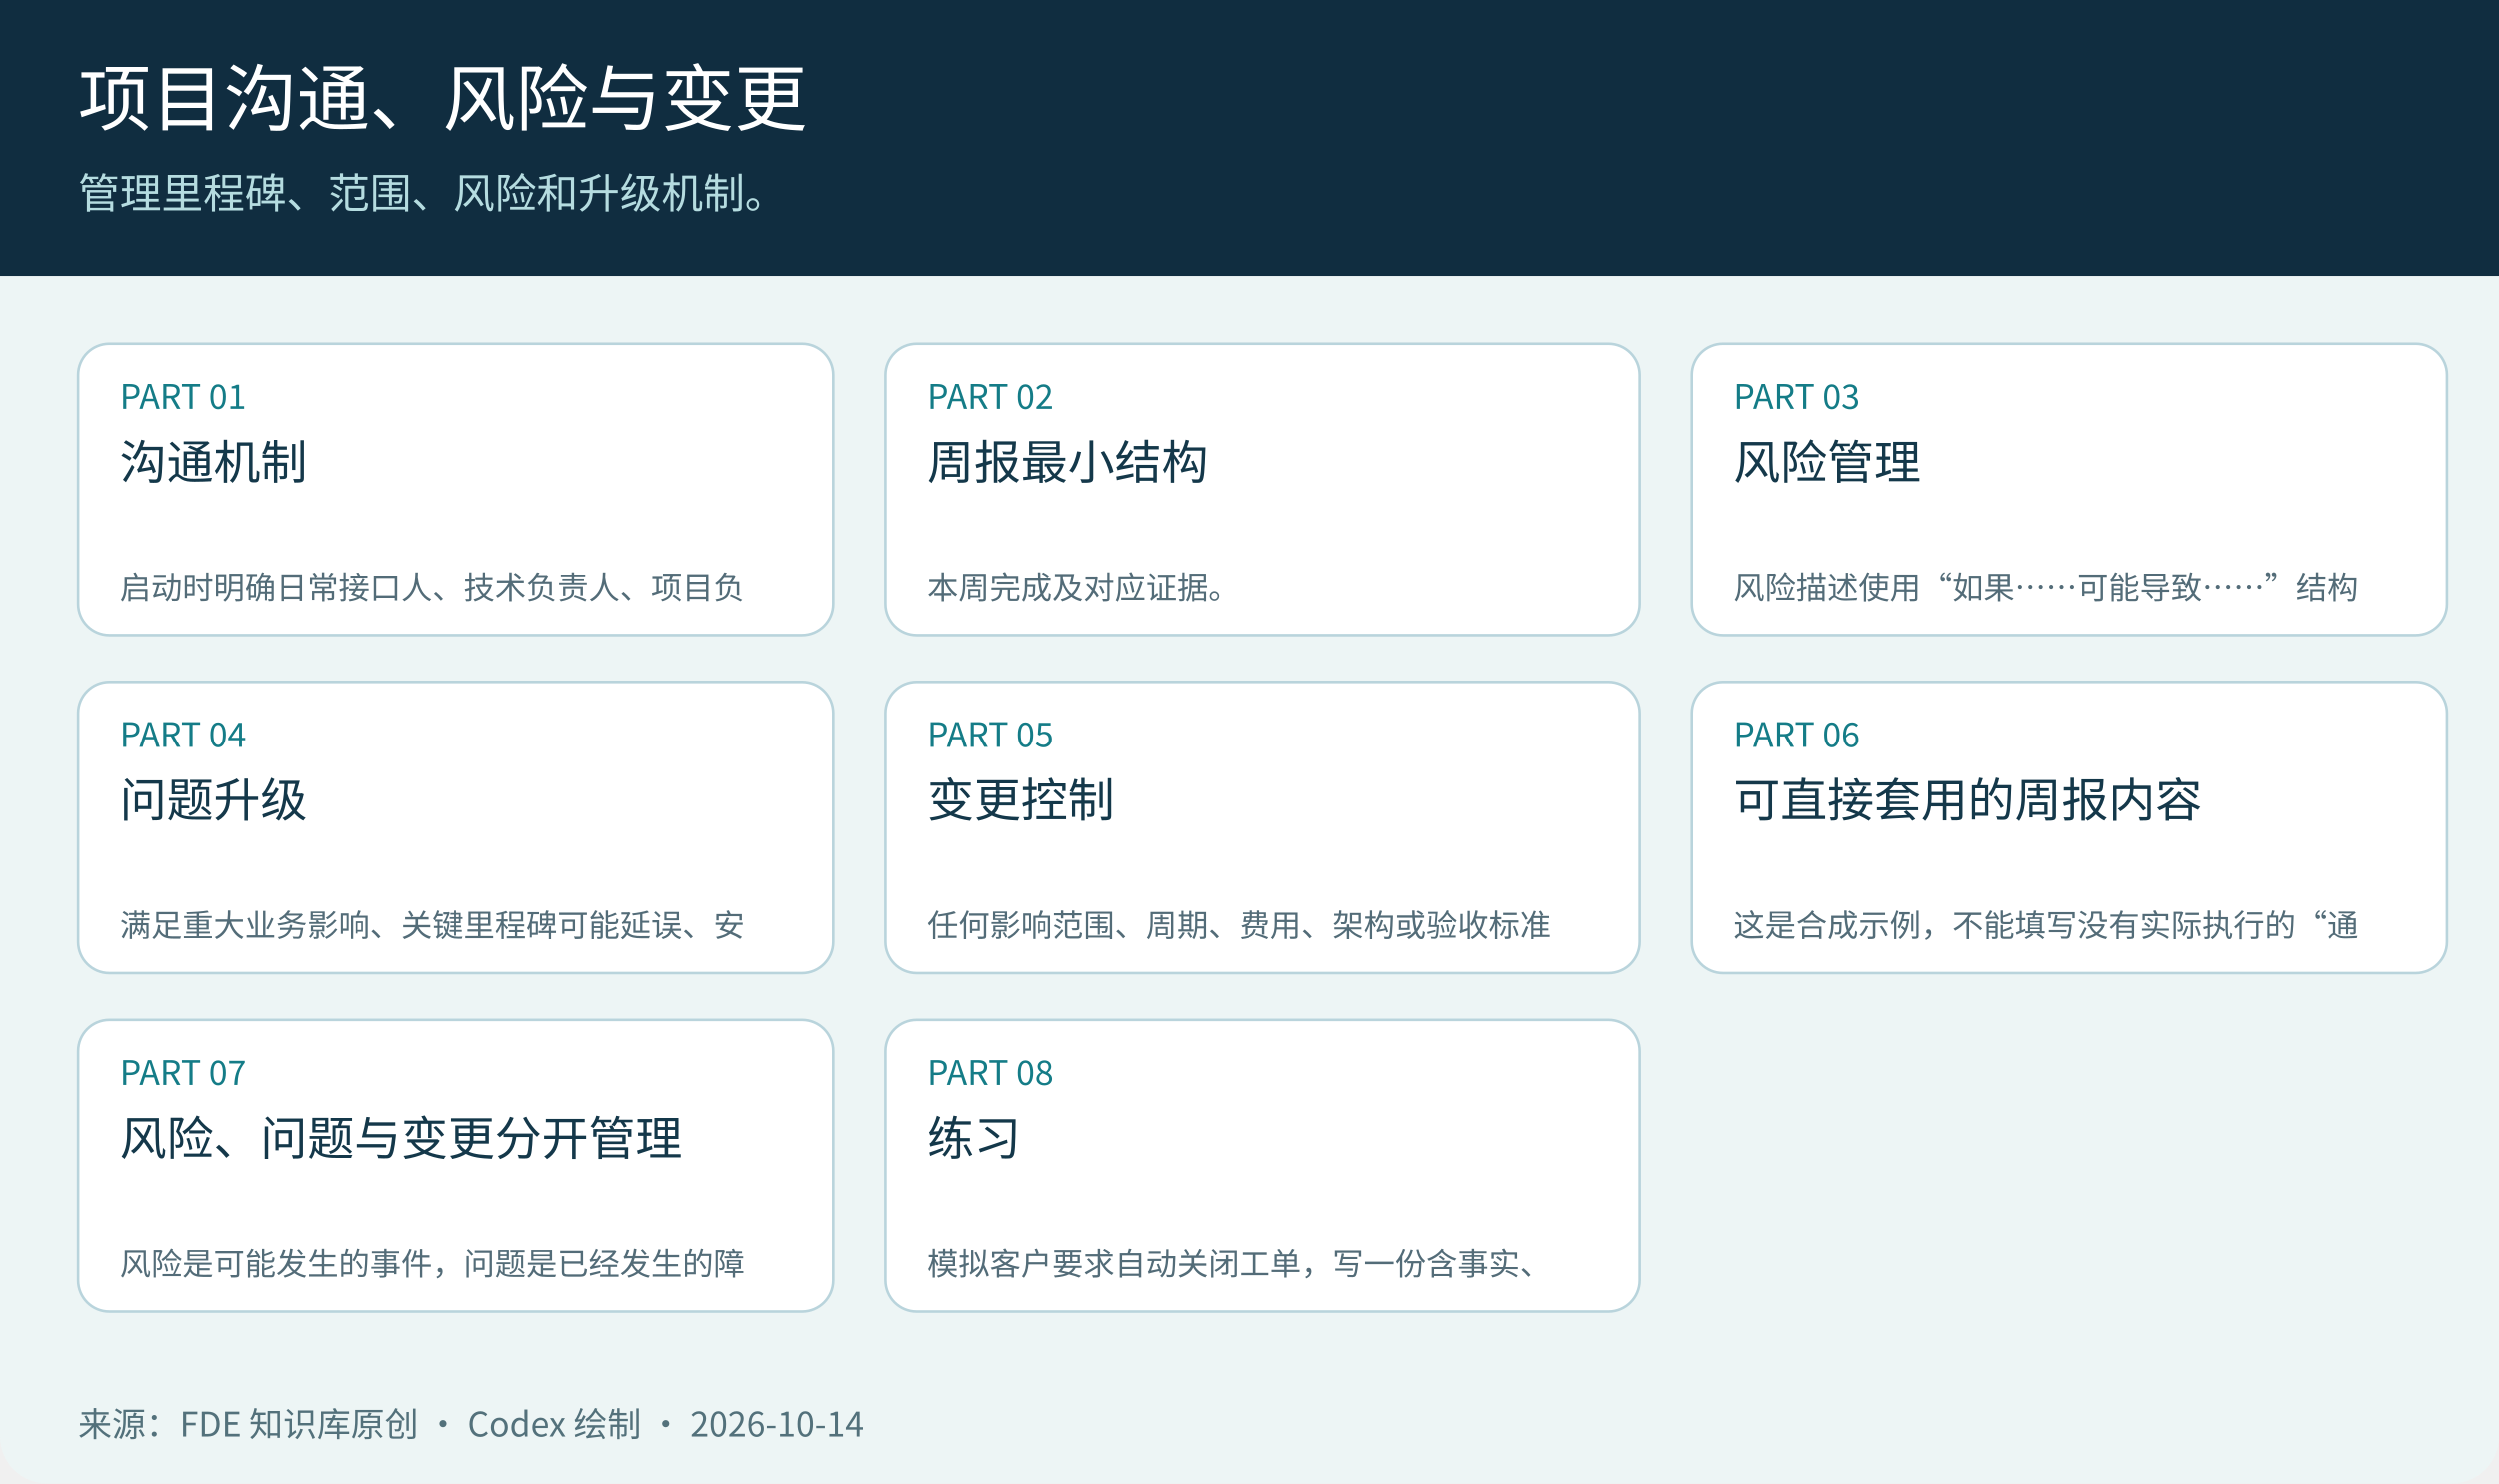
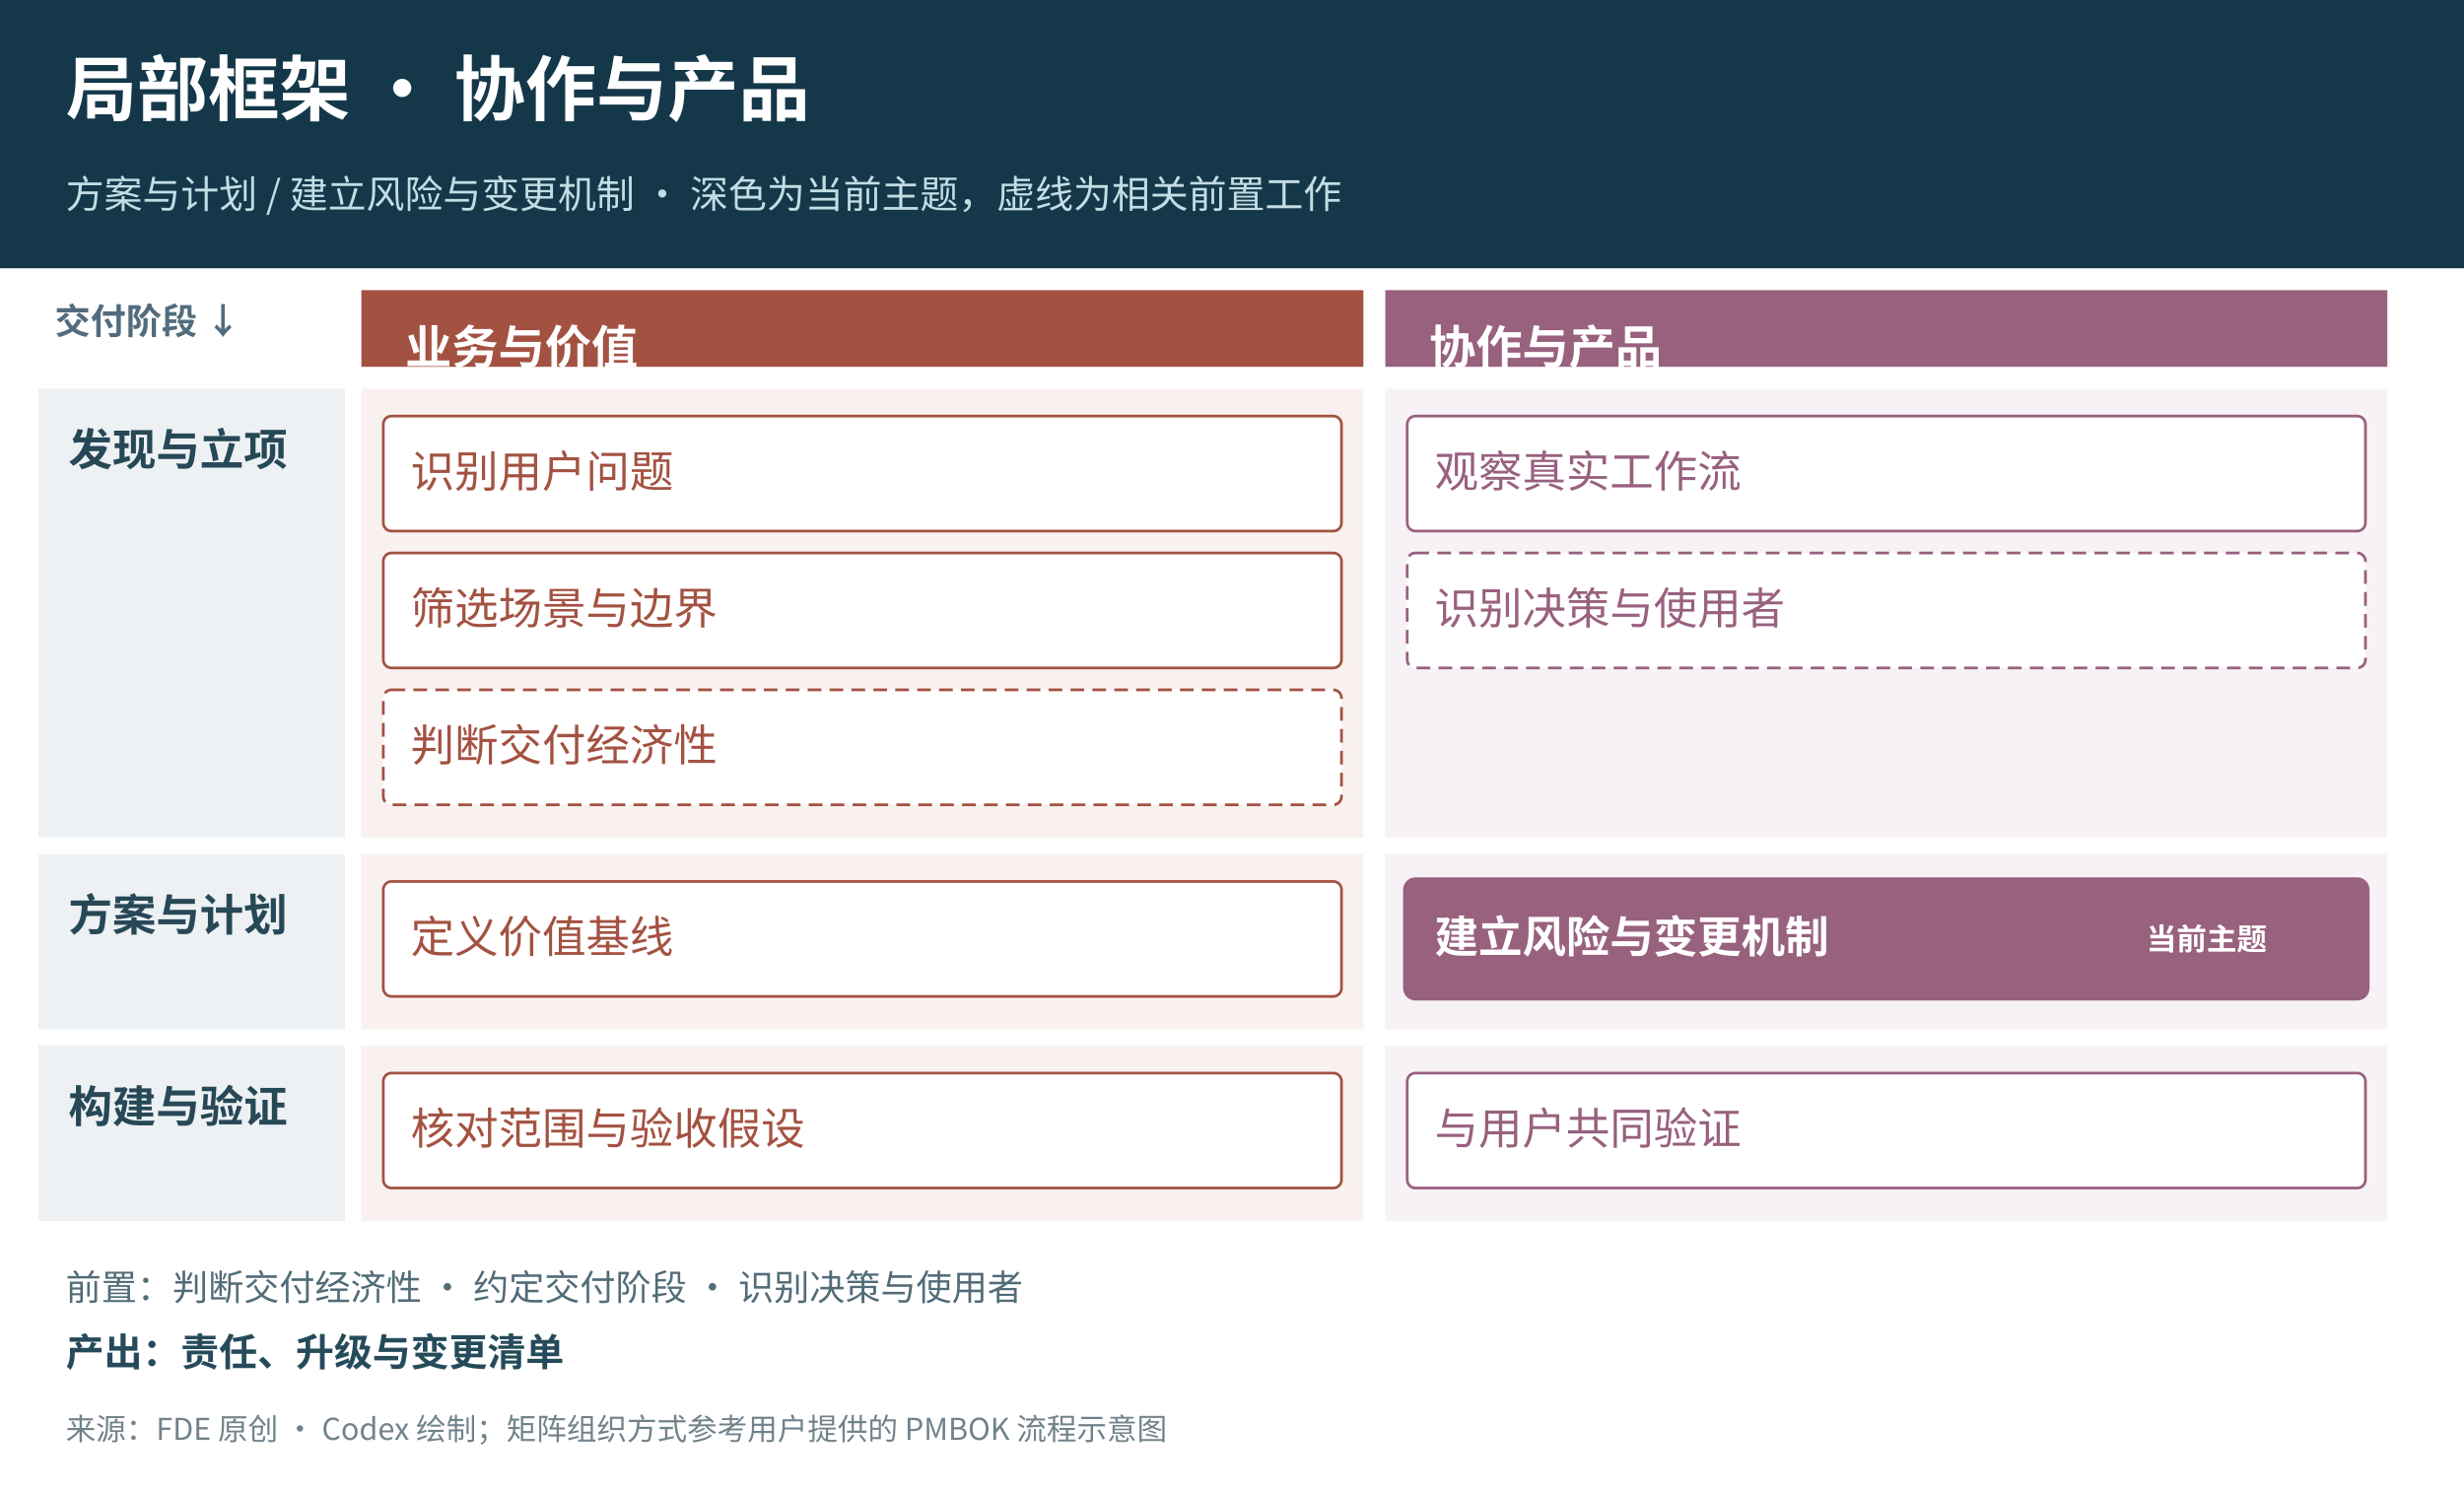
- <svg xmlns="http://www.w3.org/2000/svg" viewBox="0 0 960 570" role="img" aria-labelledby="title desc">
-   <rect width="960" height="570" rx="18" fill="#edf5f5" />
-   <path d="M0 0 H960 V106 H0" fill="#102d40" />
+ <svg xmlns="http://www.w3.org/2000/svg" viewBox="0 0 900 545" role="img" aria-labelledby="title desc">
+   <rect width="900" height="545" fill="#fff" />
  <g font-family="PingFang SC,Microsoft YaHei,Noto Sans CJK SC,sans-serif">
-     <text x="30" y="48" font-size="28" fill="#fff">项目沟通、风险与变更</text>
-     <text x="30" y="80" font-size="16" fill="#b5dce0">管理里程碑、范围、风险和升级机制。</text>
-     <a href="/docs/project-communication-risk/#%E6%B2%9F%E9%80%9A%E6%9C%BA%E5%88%B6">
-       <g>
-         <rect x="30" y="132" width="290" height="112" rx="12" fill="#fff" stroke="#b9d4dc" />
-         <text x="46" y="157" font-size="13" fill="#147c87">PART 01</text>
-         <text x="46" y="184" font-size="18" fill="#14384a">沟通机制</text>
-         <text x="46" y="206" font-size="18" fill="#14384a" />
-         <text x="46" y="230" font-size="12" fill="#536c78">启动时明确日常接口人、技术负责人、项目负</text>
+     <rect width="900" height="98" fill="#143849" />
+     <text x="24" y="42" font-size="26" fill="#fff" font-weight="700">局部框架 · 协作与产品</text>
+     <text x="24" y="76" font-size="14" fill="#c2dde4" font-weight="400">方案与计划 / 建立风险与变更机制 · 深色为当前主题，虚线为相关前置工作</text>
+     <text x="20" y="122" font-size="13" fill="#526c7d" font-weight="600">交付阶段 ↓</text>
+     <rect x="132" y="106" width="366" height="28" fill="#a35242" />
+     <text x="148" y="133" font-size="17" fill="white" font-weight="650">业务与价值</text>
+     <rect x="506" y="106" width="366" height="28" fill="#98617e" />
+     <text x="522" y="133" font-size="17" fill="white" font-weight="650">协作与产品</text>
+     <rect x="14" y="142" width="112" height="164" fill="#edf1f4" />
+     <text x="25" y="170" font-size="16" fill="#274856" font-weight="650">发现与立项</text>
+     <rect x="132" y="142" width="366" height="164" fill="#f8f1f0" />
+     <a href="/docs/business-discovery/#context-problem" aria-label="识别用户问题">
+       <g data-process="problem" data-current="false">
+         <rect x="140" y="152" width="350" height="42" rx="3" fill="#fff" stroke="#a35242" stroke-width="1" />
+         <text x="150" y="178" font-size="16" fill="#a35242" font-weight="500">识别用户问题</text>
      </g>
    </a>
-     <a href="/docs/project-communication-risk/#%E5%91%A8%E6%8A%A5%E6%9C%80%E5%B0%8F%E7%BB%93%E6%9E%84">
-       <g>
-         <rect x="340" y="132" width="290" height="112" rx="12" fill="#fff" stroke="#b9d4dc" />
-         <text x="356" y="157" font-size="13" fill="#147c87">PART 02</text>
-         <text x="356" y="184" font-size="18" fill="#14384a">周报最小结构</text>
-         <text x="356" y="206" font-size="18" fill="#14384a" />
-         <text x="356" y="230" font-size="12" fill="#536c78">本周完成及对应证据。</text>
+     <a href="/docs/use-case-prioritization/#context-scope" aria-label="筛选场景与边界">
+       <g data-process="scope" data-current="false">
+         <rect x="140" y="202" width="350" height="42" rx="3" fill="#fff" stroke="#a35242" stroke-width="1" />
+         <text x="150" y="228" font-size="16" fill="#a35242" font-weight="500">筛选场景与边界</text>
      </g>
    </a>
-     <a href="/docs/project-communication-risk/#%E9%A3%8E%E9%99%A9%E7%AE%A1%E7%90%86">
-       <g>
-         <rect x="650" y="132" width="290" height="112" rx="12" fill="#fff" stroke="#b9d4dc" />
-         <text x="666" y="157" font-size="13" fill="#147c87">PART 03</text>
-         <text x="666" y="184" font-size="18" fill="#14384a">风险管理</text>
-         <text x="666" y="206" font-size="18" fill="#14384a" />
-         <text x="666" y="230" font-size="12" fill="#536c78">风险描述使用“如果……可能导致……”结构</text>
+     <a href="/docs/commercial-scoping/#context-economics" aria-label="判断交付经济性">
+       <g data-process="economics" data-current="false">
+         <rect x="140" y="252" width="350" height="42" rx="3" fill="#fff" stroke="#a35242" stroke-width="1" stroke-dasharray="5 3" />
+         <text x="150" y="278" font-size="16" fill="#a35242" font-weight="500">判断交付经济性</text>
      </g>
    </a>
-     <a href="/docs/project-communication-risk/#%E9%97%AE%E9%A2%98%E5%8D%87%E7%BA%A7">
-       <g>
-         <rect x="30" y="262" width="290" height="112" rx="12" fill="#fff" stroke="#b9d4dc" />
-         <text x="46" y="287" font-size="13" fill="#147c87">PART 04</text>
-         <text x="46" y="314" font-size="18" fill="#14384a">问题升级</text>
-         <text x="46" y="336" font-size="18" fill="#14384a" />
-         <text x="46" y="360" font-size="12" fill="#536c78">满足重大业务影响、关键里程碑可能延误、安</text>
+     <rect x="506" y="142" width="366" height="164" fill="#f7f2f5" />
+     <a href="/docs/workflow-mapping/#context-workflow" aria-label="观察真实工作流">
+       <g data-process="workflow" data-current="false">
+         <rect x="514" y="152" width="350" height="42" rx="3" fill="#fff" stroke="#98617e" stroke-width="1" />
+         <text x="524" y="178" font-size="16" fill="#98617e" font-weight="500">观察真实工作流</text>
      </g>
    </a>
-     <a href="/docs/project-communication-risk/#%E5%8F%98%E6%9B%B4%E6%8E%A7%E5%88%B6">
-       <g>
-         <rect x="340" y="262" width="290" height="112" rx="12" fill="#fff" stroke="#b9d4dc" />
-         <text x="356" y="287" font-size="13" fill="#147c87">PART 05</text>
-         <text x="356" y="314" font-size="18" fill="#14384a">变更控制</text>
-         <text x="356" y="336" font-size="18" fill="#14384a" />
-         <text x="356" y="360" font-size="12" fill="#536c78">任何影响范围、周期、费用、架构或验收标准</text>
+     <a href="/docs/stakeholder-adoption/#context-stakeholders" aria-label="识别决策与使用者">
+       <g data-process="stakeholders" data-current="false">
+         <rect x="514" y="202" width="350" height="42" rx="3" fill="#fff" stroke="#98617e" stroke-width="1" stroke-dasharray="5 3" />
+         <text x="524" y="228" font-size="16" fill="#98617e" font-weight="500">识别决策与使用者</text>
      </g>
    </a>
-     <a href="/docs/project-communication-risk/#%E5%8F%AF%E7%9B%B4%E6%8E%A5%E5%A5%97%E7%94%A8%E7%9A%84%E5%91%A8%E6%8A%A5%E5%86%85%E5%AE%B9">
-       <g>
-         <rect x="650" y="262" width="290" height="112" rx="12" fill="#fff" stroke="#b9d4dc" />
-         <text x="666" y="287" font-size="13" fill="#147c87">PART 06</text>
-         <text x="666" y="314" font-size="18" fill="#14384a">可直接套用的周报内容</text>
-         <text x="666" y="336" font-size="18" fill="#14384a" />
-         <text x="666" y="360" font-size="12" fill="#536c78">这是合成示例，不能填写没有实际执行的“通</text>
+     <rect x="14" y="312" width="112" height="64" fill="#edf1f4" />
+     <text x="25" y="340" font-size="16" fill="#274856" font-weight="650">方案与计划</text>
+     <rect x="132" y="312" width="366" height="64" fill="#f8f1f0" />
+     <a href="/docs/success-metrics/#context-baseline" aria-label="定义价值基线">
+       <g data-process="baseline" data-current="false">
+         <rect x="140" y="322" width="350" height="42" rx="3" fill="#fff" stroke="#a35242" stroke-width="1" />
+         <text x="150" y="348" font-size="16" fill="#a35242" font-weight="500">定义价值基线</text>
      </g>
    </a>
-     <a href="/docs/project-communication-risk/#%E9%A3%8E%E9%99%A9%E9%97%AE%E9%A2%98%E4%B8%8E%E5%8F%98%E6%9B%B4%E5%88%86%E5%BC%80%E7%AE%A1%E7%90%86">
-       <g>
-         <rect x="30" y="392" width="290" height="112" rx="12" fill="#fff" stroke="#b9d4dc" />
-         <text x="46" y="417" font-size="13" fill="#147c87">PART 07</text>
-         <text x="46" y="444" font-size="18" fill="#14384a">风险、问题与变更分开管理</text>
-         <text x="46" y="466" font-size="18" fill="#14384a" />
-         <text x="46" y="490" font-size="12" fill="#536c78">风险是可能发生的事件，问题是已经发生的障</text>
+     <rect x="506" y="312" width="366" height="64" fill="#f7f2f5" />
+     <a href="/docs/project-communication-risk/#context-delivery-plan" aria-label="建立风险与变更机制">
+       <g data-process="delivery-plan" data-current="true">
+         <rect x="514" y="322" width="350" height="42" rx="3" fill="#98617e" stroke="#98617e" stroke-width="3" />
+         <text x="524" y="348" font-size="16" fill="#fff" font-weight="700">建立风险与变更机制</text>
+         <text x="784" y="347" font-size="11" fill="#fff" font-weight="700">当前主题</text>
      </g>
    </a>
-     <a href="/docs/project-communication-risk/#%E7%BB%83%E4%B9%A0">
-       <g>
-         <rect x="340" y="392" width="290" height="112" rx="12" fill="#fff" stroke="#b9d4dc" />
-         <text x="356" y="417" font-size="13" fill="#147c87">PART 08</text>
-         <text x="356" y="444" font-size="18" fill="#14384a">练习</text>
-         <text x="356" y="466" font-size="18" fill="#14384a" />
-         <text x="356" y="490" font-size="12" fill="#536c78">模拟客户要求自动关闭工单，写一份含事实、</text>
+     <rect x="14" y="382" width="112" height="64" fill="#edf1f4" />
+     <text x="25" y="410" font-size="16" fill="#274856" font-weight="650">构建与验证</text>
+     <rect x="132" y="382" width="366" height="64" fill="#f8f1f0" />
+     <a href="/docs/use-case-prioritization/#context-business-check" aria-label="核对范围与验收假设">
+       <g data-process="business-check" data-current="false">
+         <rect x="140" y="392" width="350" height="42" rx="3" fill="#fff" stroke="#a35242" stroke-width="1" />
+         <text x="150" y="418" font-size="16" fill="#a35242" font-weight="500">核对范围与验收假设</text>
      </g>
    </a>
-     <text x="30" y="552" font-size="13" fill="#53717b">来源：FDE 知识库原创 · Codex 绘制 · 2026-10-14</text>
+     <rect x="506" y="382" width="366" height="64" fill="#f7f2f5" />
+     <a href="/docs/stakeholder-adoption/#context-co-review" aria-label="与用户共同验证">
+       <g data-process="co-review" data-current="false">
+         <rect x="514" y="392" width="350" height="42" rx="3" fill="#fff" stroke="#98617e" stroke-width="1" />
+         <text x="524" y="418" font-size="16" fill="#98617e" font-weight="500">与用户共同验证</text>
+       </g>
+     </a>
+     <text x="24" y="475" font-size="13" fill="#526c78" font-weight="400">前置：判断交付经济性 · 约定交付阶段 · 识别决策与使用者</text>
+     <text x="24" y="499" font-size="14" fill="#254b5a" font-weight="650">产出：责任、升级与变更清单</text>
+     <text x="24" y="526" font-size="11" fill="#71828b" font-weight="400">来源：FDE 原创 · Codex 绘制；矩阵组织方式参考用户提供的 PMBOK 流程示意图</text>
  </g>
</svg>
